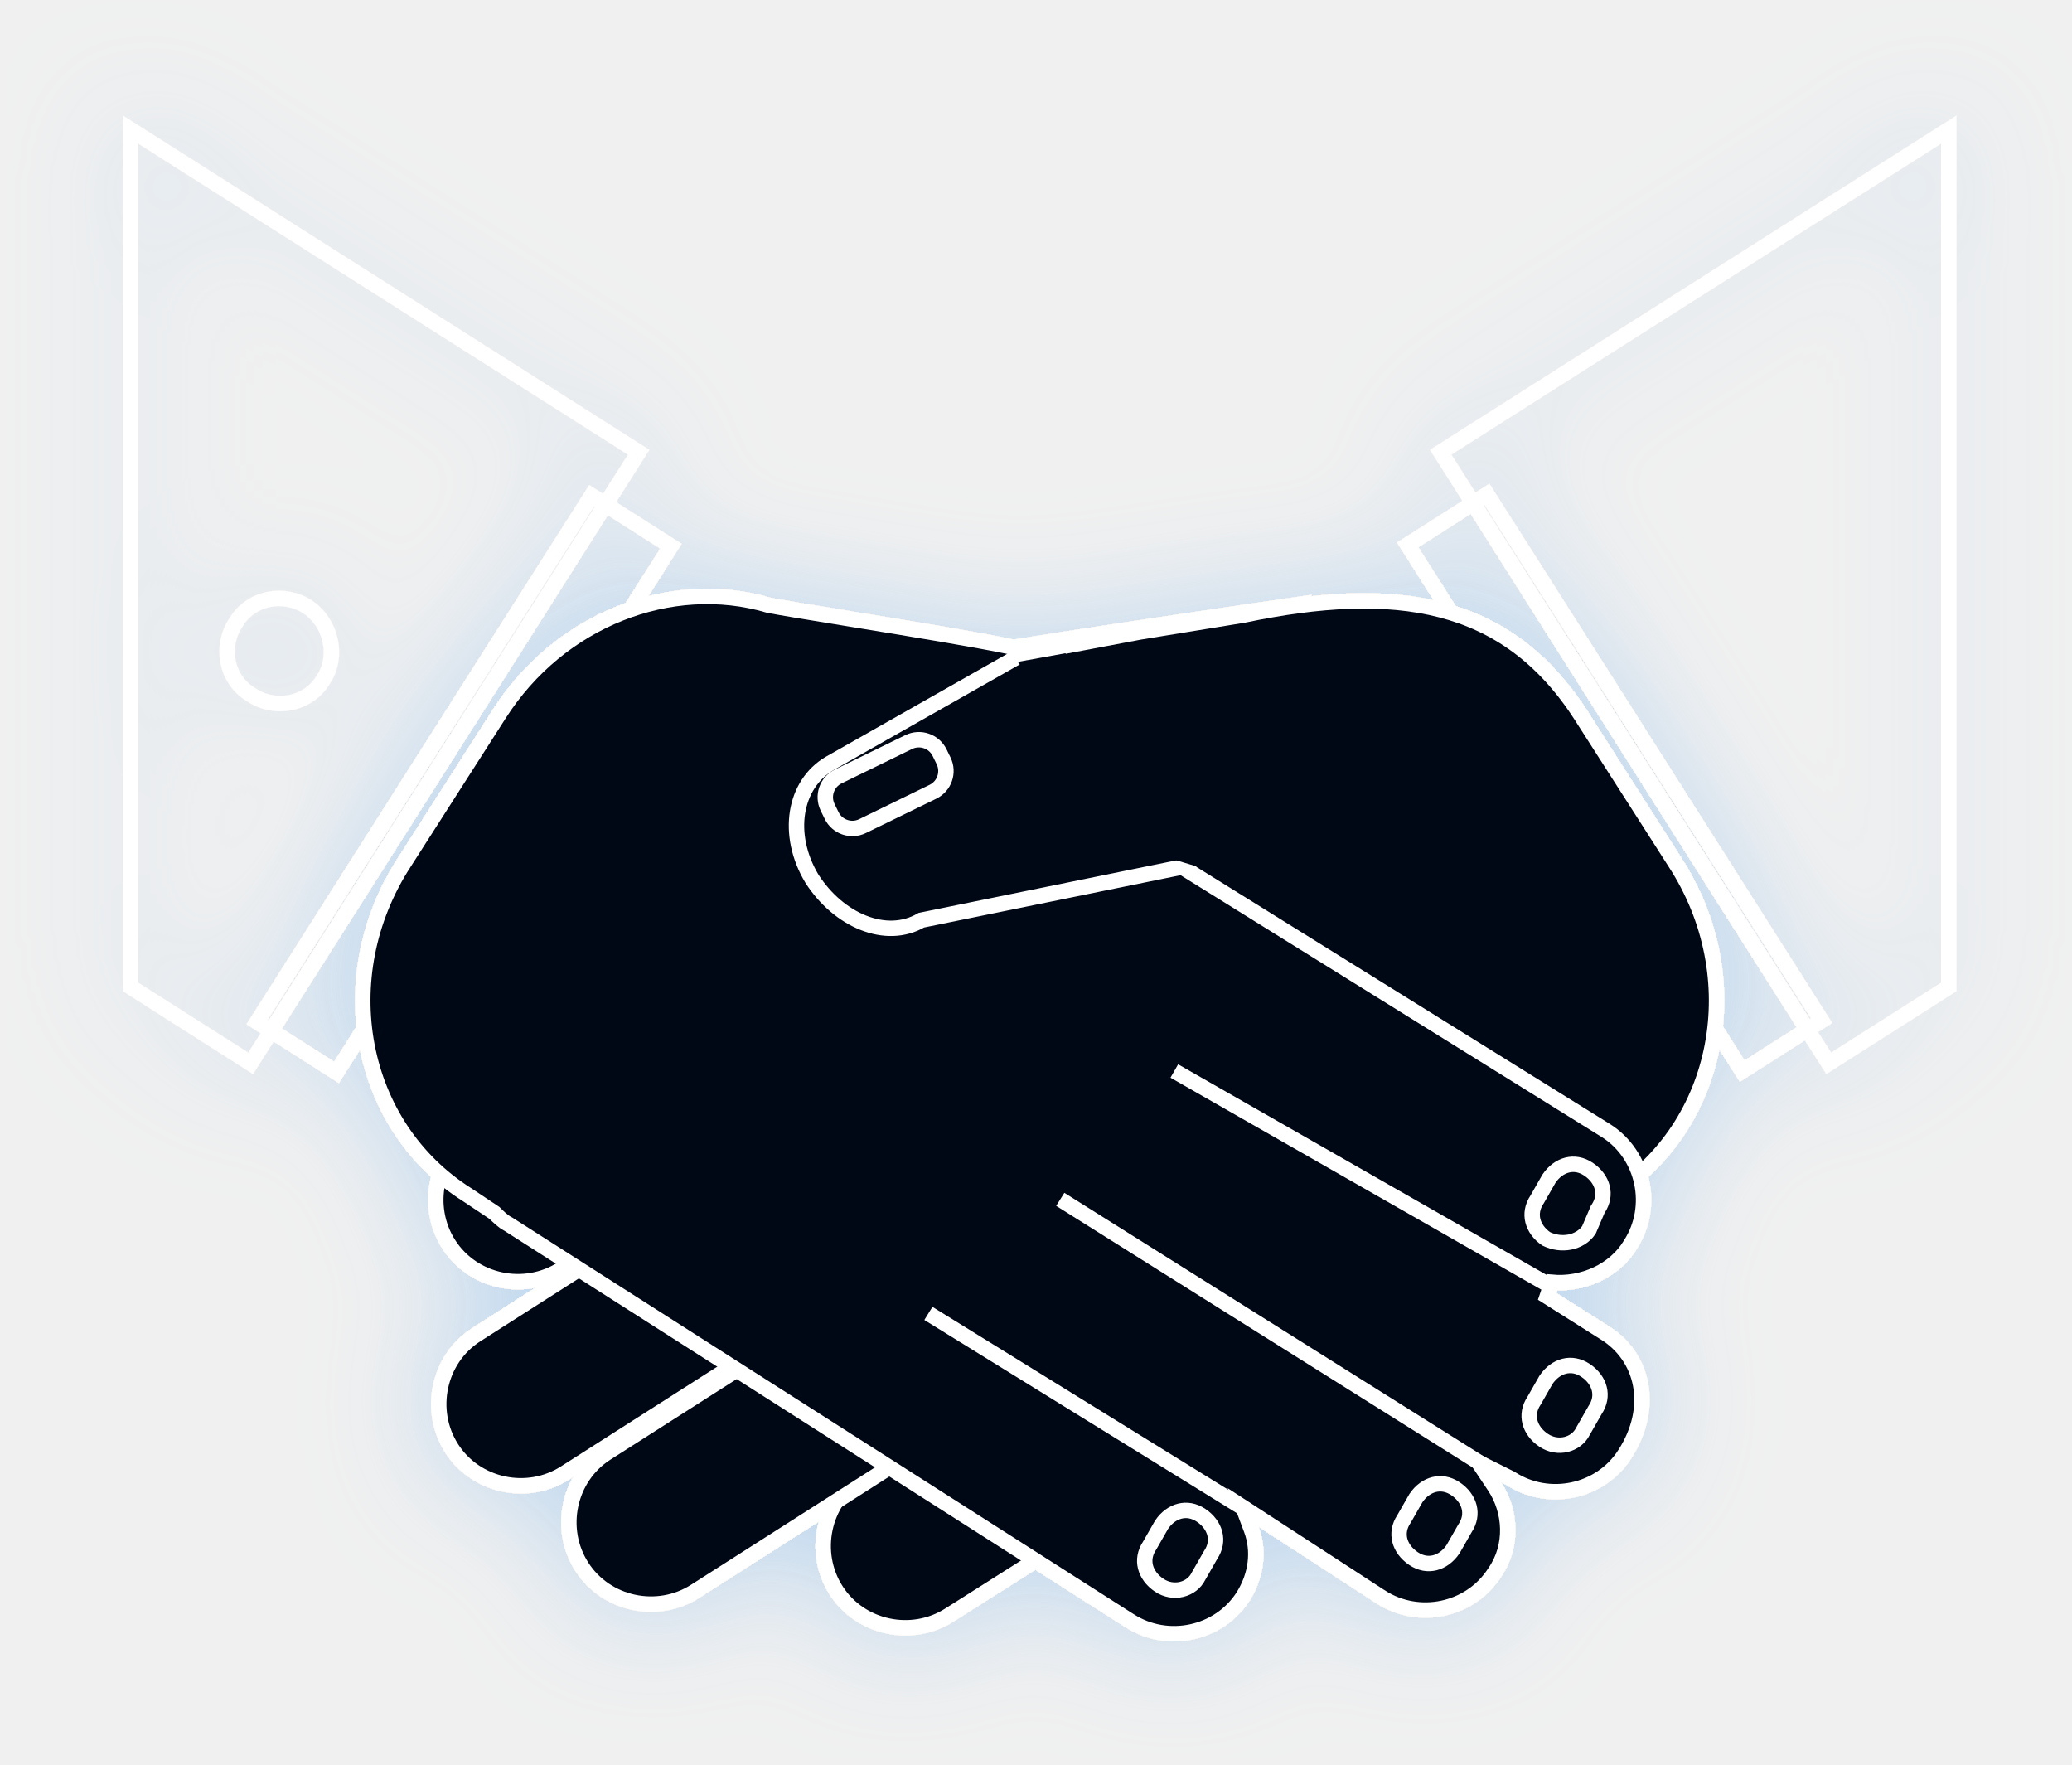
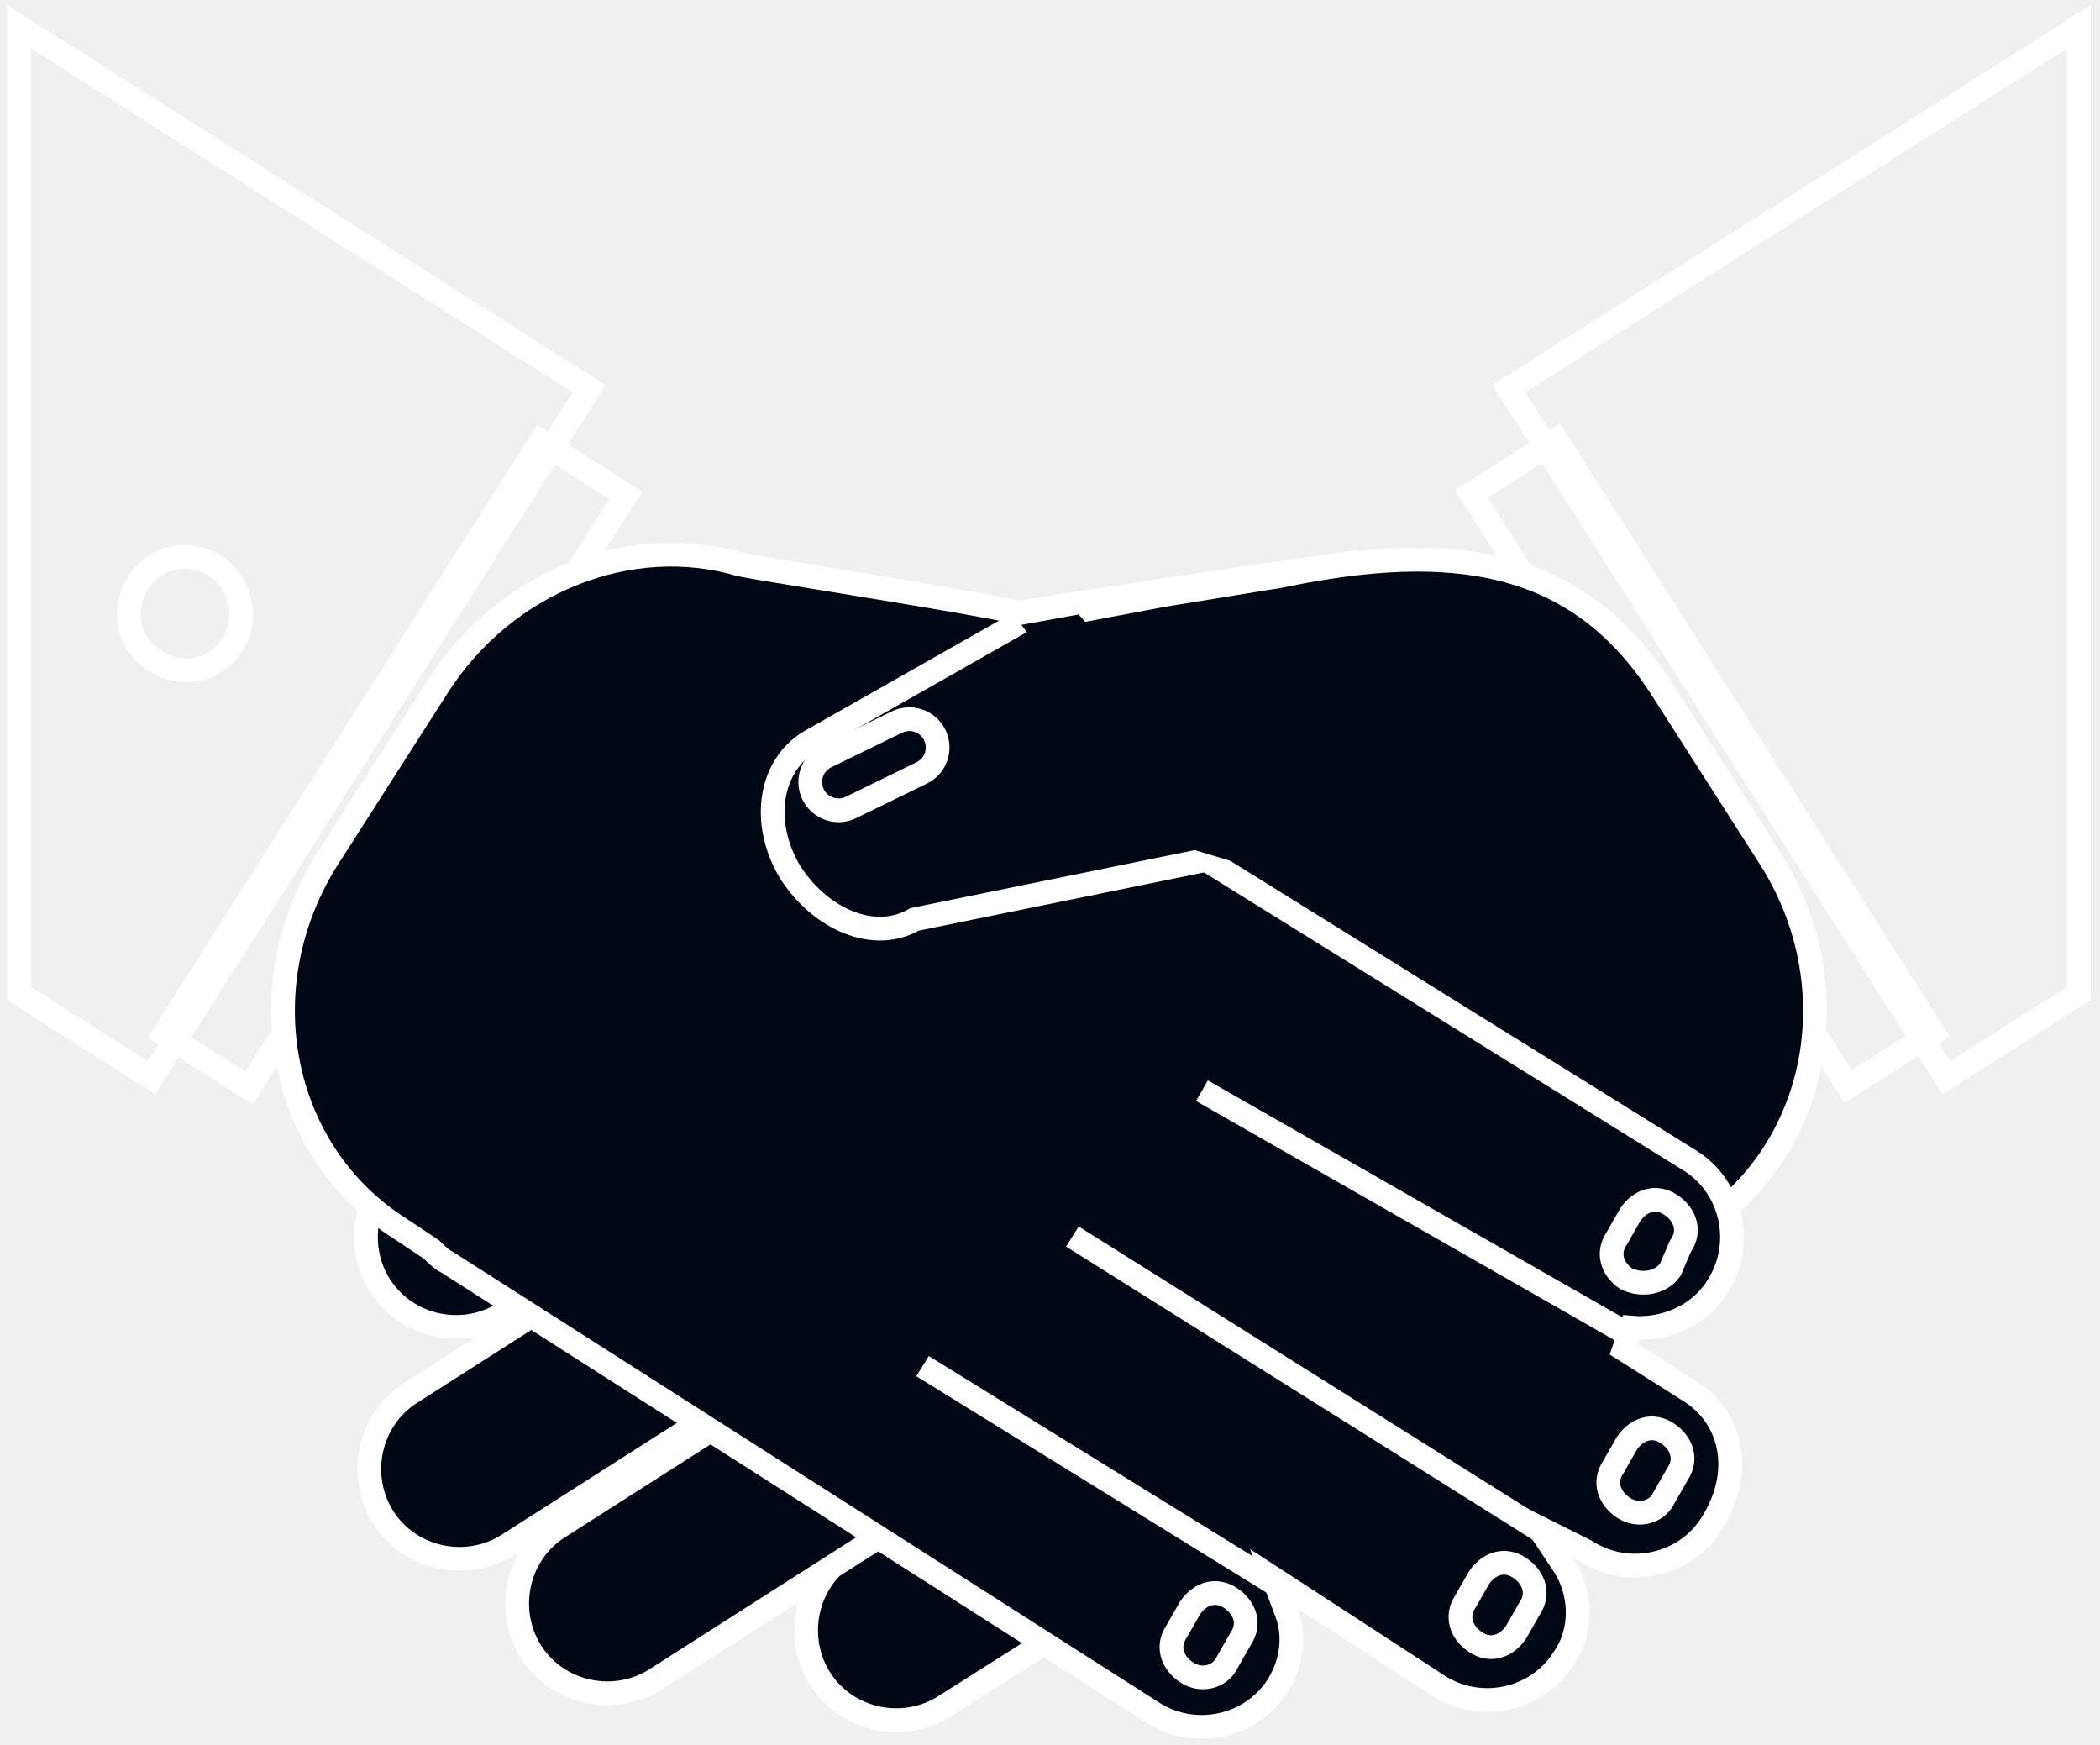
- <svg xmlns="http://www.w3.org/2000/svg" width="269" height="229" viewBox="0 0 269 229" fill="none">
-   <g filter="url(#filter0_d_634_685)">
-     <path d="M168.072 78.531L151.144 101.454C151.112 101.48 151.072 101.511 151.025 101.548C150.88 101.663 150.663 101.831 150.382 102.046C149.819 102.474 149 103.085 147.976 103.809C145.926 105.259 143.066 107.157 139.819 108.958C136.568 110.762 132.955 112.453 129.397 113.505C125.827 114.56 122.4 114.945 119.475 114.237C116.859 113.582 115.445 111.74 114.841 109.111C114.224 106.424 114.49 103.007 115.268 99.541C116.042 96.095 117.299 92.701 118.568 90.11C119.203 88.813 119.83 87.74 120.387 86.971C120.666 86.586 120.914 86.295 121.122 86.094C121.226 85.995 121.311 85.926 121.377 85.881C121.426 85.847 121.456 85.832 121.467 85.827C121.898 85.702 122.953 85.487 124.546 85.2C126.144 84.913 128.222 84.565 130.613 84.178C135.395 83.405 141.414 82.482 147.316 81.594C153.217 80.707 158.999 79.855 163.305 79.225C165.229 78.944 166.858 78.707 168.072 78.531Z" stroke="white" stroke-width="2" />
-     <path d="M16.957 16.92V16.819L82.918 58.693L32.543 138.015L16.957 128.097V16.92Z" stroke="white" stroke-width="2" />
-     <path d="M237.414 138.015L187.039 58.693L253 16.819V16.92V128.097L237.414 138.015Z" stroke="white" stroke-width="2" />
-     <path d="M182.752 70.72L193.053 64.17L236.483 132.471L226.182 139.021L182.752 70.72Z" stroke="white" stroke-width="2" />
-     <path d="M217.451 111.907L217.455 111.913C227.162 126.847 223.388 146.17 209.313 155.06L165.544 182.703C151.468 191.593 132.483 186.82 122.765 171.872C122.764 171.871 122.764 171.87 122.763 171.869L110.481 152.678L110.477 152.672C100.77 137.738 104.544 118.416 118.619 109.526L118.799 109.412L118.918 109.235L135.472 84.385L148.002 82.022L161.408 79.841L161.43 79.837L161.452 79.832C171.335 77.764 179.855 77.285 187.094 79.16C194.291 81.023 200.303 85.231 205.167 92.713C205.168 92.714 205.168 92.715 205.169 92.716L217.451 111.907Z" fill="#000816" stroke="white" stroke-width="2" />
-     <path d="M192.336 140.625L192.341 140.621C193.545 139.848 194.34 139.773 194.906 139.928C195.512 140.094 196.121 140.593 196.791 141.524C197.457 142.449 198.082 143.651 198.785 145.027L198.876 145.206C199.541 146.508 200.268 147.931 201.124 149.263C202.025 150.664 202.985 151.827 203.802 152.807L203.864 152.881C204.677 153.855 205.289 154.589 205.656 155.248C206.011 155.886 206.038 156.28 205.9 156.635C205.731 157.071 205.225 157.687 203.933 158.518C203.932 158.519 203.931 158.519 203.93 158.52L123.308 209.58L123.303 209.584C118.385 212.745 111.712 211.333 108.559 206.429C105.399 201.512 106.809 194.84 111.711 191.687C111.712 191.686 111.713 191.686 111.714 191.685L192.336 140.625Z" fill="#000816" stroke="white" stroke-width="2" />
-     <path d="M142.426 121.81L142.429 121.808C147.346 118.647 154.02 120.059 157.173 124.963C160.333 129.88 158.922 136.553 154.019 139.706C154.019 139.706 154.018 139.706 154.018 139.706L73.393 191.152L73.391 191.154C68.473 194.315 61.8 192.903 58.647 187.999C55.486 183.083 56.898 176.409 61.801 173.256C61.801 173.256 61.802 173.256 61.802 173.256L142.426 121.81Z" fill="#000816" stroke="white" stroke-width="2" />
-     <path d="M159.32 137.168L159.323 137.166C164.24 134.005 170.913 135.417 174.066 140.321C177.227 145.237 175.815 151.911 170.912 155.064C170.912 155.064 170.911 155.064 170.911 155.064L90.287 206.51L90.284 206.512C85.367 209.673 78.693 208.261 75.54 203.357C72.379 198.44 73.791 191.767 78.694 188.614C78.695 188.614 78.695 188.614 78.695 188.614L159.32 137.168Z" fill="#000816" stroke="white" stroke-width="2" />
-     <path d="M150.527 114.566L150.525 114.568L73.007 164.662C73.007 164.662 73.007 164.662 73.006 164.663C68.089 167.822 61.416 166.41 58.264 161.507C55.104 156.592 56.513 149.922 61.412 146.768L135.399 100.988L135.406 100.984L135.414 100.979C136.664 100.175 137.72 99.801 138.628 99.715C139.522 99.631 140.337 99.82 141.131 100.25C142.785 101.147 144.33 103.074 146.062 105.768C146.986 107.206 148.077 108.361 149.074 109.32C149.453 109.685 149.803 110.009 150.124 110.306C150.687 110.827 151.162 111.266 151.549 111.702C152.16 112.389 152.226 112.727 152.188 112.929C152.139 113.188 151.84 113.722 150.527 114.566Z" fill="#000816" stroke="white" stroke-width="2" />
-     <path d="M43.688 139.187L33.387 132.639L76.807 64.341L87.107 70.89L43.688 139.187Z" stroke="white" stroke-width="2" />
-     <path d="M42 88.161L41.987 88.181L41.975 88.201C39.993 91.505 35.663 92.206 32.637 90.188L32.617 90.174L32.596 90.162C29.293 88.18 28.592 83.851 30.61 80.824L30.623 80.804L30.636 80.784C32.618 77.481 36.947 76.78 39.974 78.798C42.999 80.815 43.978 85.194 42 88.161Z" stroke="white" stroke-width="2" />
-     <path d="M208.16 172.877L208.17 172.883L208.18 172.889C213.385 176.013 214.887 182.644 210.926 188.766L210.924 188.768C207.772 193.672 201.098 195.084 196.181 191.923L196.136 191.894L196.087 191.87L195.319 191.486L191.951 189.802L194.04 192.935C196.146 196.094 196.474 200.635 194.053 204.093L194.042 204.109L194.031 204.126C190.879 209.029 184.207 210.442 179.29 207.282C179.289 207.282 179.288 207.281 179.288 207.281L163.934 197.301L161.386 195.645L162.453 198.491C163.486 201.246 163.158 204.375 161.393 207.203C158.239 212.103 151.568 213.512 146.653 210.352L146.65 210.351L66.023 158.903L65.978 158.875L65.932 158.851C65.335 158.553 64.681 157.912 64.272 157.503L64.202 157.433L64.12 157.378L60.664 155.074L60.654 155.067L60.644 155.061C46.568 146.171 42.794 126.849 52.501 111.914L52.505 111.908L64.791 92.712L64.793 92.709C72.634 80.386 87.162 74.838 99.757 78.542L99.8 78.555L99.843 78.563C101.124 78.82 104.842 79.426 109.356 80.162C111.681 80.542 114.218 80.956 116.742 81.374C120.466 81.991 124.172 82.619 127.161 83.165C130.133 83.707 132.305 84.152 133.123 84.415C133.349 84.522 133.886 84.871 134.722 85.508C135.563 86.15 136.628 87.022 137.826 88.069C140.224 90.161 143.132 92.928 145.834 95.905C148.544 98.89 151.011 102.047 152.561 104.921C154.151 107.869 154.601 110.196 153.866 111.738L153.482 112.546L154.241 113.018L208.537 146.765C208.539 146.766 208.541 146.768 208.544 146.769C213.443 149.924 214.852 156.594 211.692 161.509L211.684 161.522L211.676 161.535C209.598 164.998 205.389 166.783 201.49 166.429L200.865 168.27L208.16 172.877Z" fill="#000816" stroke="white" stroke-width="2" />
-     <path d="M161.71 195.919L120.529 170.47" stroke="white" stroke-width="2" />
-     <path d="M193.637 190.829L137.649 155.663" stroke="white" stroke-width="2" />
-     <path d="M201.04 166.768L152.456 139.006" stroke="white" stroke-width="2" />
-     <path d="M199.544 155.693L199.563 155.664L199.58 155.634L201.098 152.978C201.744 152.022 202.593 151.431 203.466 151.213C204.335 150.995 205.295 151.13 206.22 151.747C207.192 152.394 207.792 153.252 208.012 154.133C208.23 155.002 208.095 155.961 207.479 156.887L207.428 156.963L207.391 157.048L206.278 159.646C205.082 161.353 202.682 161.734 200.751 160.798C199.81 160.154 199.227 159.312 199.01 158.447C198.793 157.577 198.927 156.618 199.544 155.693Z" stroke="white" stroke-width="2" />
-     <path d="M199.159 181.801L199.178 181.772L199.196 181.742L200.713 179.086C201.359 178.13 202.209 177.539 203.081 177.321C203.95 177.104 204.91 177.238 205.835 177.855C206.807 178.503 207.407 179.36 207.628 180.241C207.845 181.11 207.711 182.07 207.094 182.995L207.075 183.024L207.058 183.054L205.522 185.741L205.508 185.765L205.496 185.79C204.634 187.513 202.262 188.17 200.418 186.941C199.446 186.293 198.846 185.436 198.626 184.555C198.408 183.686 198.542 182.726 199.159 181.801Z" stroke="white" stroke-width="2" />
-     <path d="M149.247 200.612L149.266 200.584L149.283 200.554L150.801 197.897C151.446 196.942 152.296 196.351 153.169 196.133C154.038 195.915 154.997 196.049 155.923 196.666C156.894 197.314 157.495 198.172 157.715 199.052C157.932 199.922 157.798 200.881 157.181 201.807L157.162 201.835L157.145 201.865L155.609 204.553L155.595 204.577L155.583 204.602C154.722 206.325 152.349 206.982 150.505 205.753C149.533 205.105 148.933 204.248 148.713 203.367C148.496 202.497 148.63 201.538 149.247 200.612Z" stroke="white" stroke-width="2" />
-     <path d="M182.266 197.159L182.285 197.13L182.302 197.1L183.82 194.444C184.466 193.488 185.315 192.897 186.188 192.679C187.057 192.461 188.016 192.596 188.942 193.213C189.913 193.86 190.514 194.718 190.734 195.599C190.951 196.468 190.817 197.427 190.2 198.353L190.181 198.381L190.164 198.411L188.646 201.068C188 202.023 187.151 202.614 186.278 202.833C185.409 203.05 184.45 202.916 183.524 202.299C182.553 201.651 181.952 200.794 181.732 199.913C181.515 199.044 181.649 198.084 182.266 197.159Z" stroke="white" stroke-width="2" />
-     <path d="M155.232 112.169L119.62 119.433C115.013 122.12 108.87 119.433 105.414 114.057C101.959 108.298 103.111 101.771 107.718 99.084L134.41 83.943" stroke="white" stroke-width="2" />
-     <path d="M138.112 85.332L133.022 86.257L151.53 110.78L156.157 112.169L158.008 107.541L138.112 85.332Z" fill="#000816" stroke="#000816" />
-     <rect x="106.134" y="102.089" width="16.176" height="7.175" rx="3" transform="rotate(-26 106.134 102.089)" stroke="white" stroke-width="2" />
-   </g>
-   <defs>
-     <filter id="filter0_d_634_685" x="0.957" y="0" width="268.042" height="228.039" filterUnits="userSpaceOnUse" color-interpolation-filters="sRGB">
-       <feFlood flood-opacity="0" result="BackgroundImageFix" />
-       <feColorMatrix in="SourceAlpha" type="matrix" values="0 0 0 0 0 0 0 0 0 0 0 0 0 0 0 0 0 0 127 0" result="hardAlpha" />
-       <feOffset />
-       <feGaussianBlur stdDeviation="7.5" />
-       <feComposite in2="hardAlpha" operator="out" />
-       <feColorMatrix type="matrix" values="0 0 0 0 0.663 0 0 0 0 0.804 0 0 0 0 0.937 0 0 0 0.7 0" />
-       <feBlend mode="normal" in2="BackgroundImageFix" result="effect1_dropShadow_634_685" />
-       <feBlend mode="normal" in="SourceGraphic" in2="effect1_dropShadow_634_685" result="shape" />
-     </filter>
-   </defs>
+ <svg xmlns="http://www.w3.org/2000/svg" width="177" height="147" viewBox="0 0 177 147" fill="none">
+   <path d="M112.242 47.656L100.149 64.031C100.131 64.045 100.112 64.061 100.09 64.078C99.983 64.162 99.824 64.285 99.618 64.443C99.205 64.757 98.603 65.206 97.851 65.738C96.344 66.803 94.243 68.198 91.858 69.521C89.47 70.846 86.823 72.084 84.223 72.853C81.612 73.624 79.136 73.896 77.041 73.389C75.232 72.936 74.246 71.673 73.816 69.804C73.374 67.878 73.562 65.401 74.132 62.862C74.698 60.34 75.618 57.856 76.545 55.962C77.01 55.014 77.465 54.237 77.864 53.685C78.064 53.409 78.237 53.208 78.376 53.074C78.475 52.979 78.531 52.943 78.547 52.933C78.863 52.844 79.616 52.69 80.766 52.484C81.942 52.272 83.474 52.016 85.237 51.73C88.763 51.161 93.201 50.48 97.555 49.825C101.907 49.17 106.171 48.542 109.348 48.078C110.46 47.915 111.439 47.772 112.242 47.656Z" stroke="white" stroke-width="2" />
+   <path d="M1.62 2.262L49.651 32.754L12.774 90.822L1.62 83.724V2.262Z" stroke="white" stroke-width="2" />
+   <path d="M164.056 90.822L127.179 32.754L175.21 2.262V83.724L164.056 90.822Z" stroke="white" stroke-width="2" />
+   <path d="M124.017 41.625L131.173 37.075L162.927 87.014L155.771 91.564L124.017 41.625Z" stroke="white" stroke-width="2" />
+   <path d="M149.029 72.067L149.033 72.073C156.121 82.978 153.354 97.063 143.107 103.535L110.821 123.926C100.573 130.398 86.726 126.935 79.626 116.016C79.626 116.015 79.625 116.014 79.624 116.013L70.566 101.859L70.562 101.853C63.473 90.948 66.24 76.863 76.488 70.391L76.668 70.277L76.786 70.1L88.936 51.862L98.067 50.139L107.952 48.531L107.975 48.527L107.997 48.523C115.27 47 121.508 46.656 126.792 48.024C132.033 49.38 136.414 52.443 139.969 57.91C139.969 57.911 139.97 57.912 139.97 57.912L149.029 72.067Z" fill="#000816" stroke="white" stroke-width="2" />
+   <path d="M130.864 93.331L130.87 93.327C131.721 92.78 132.23 92.76 132.55 92.848C132.911 92.947 133.316 93.256 133.798 93.926C134.275 94.589 134.727 95.456 135.247 96.475C135.27 96.52 135.293 96.566 135.317 96.611C135.805 97.569 136.347 98.629 136.986 99.623C137.66 100.671 138.377 101.54 138.981 102.263L139.01 102.298C139.624 103.034 140.061 103.559 140.32 104.023C140.562 104.458 140.548 104.663 140.485 104.824C140.391 105.065 140.077 105.482 139.137 106.087C139.136 106.087 139.135 106.088 139.134 106.088L79.666 143.751L79.66 143.755C76.153 146.01 71.394 145.001 69.147 141.507C66.894 138.001 67.902 133.242 71.393 130.995C71.394 130.995 71.395 130.994 71.396 130.994L130.864 93.331Z" fill="#000816" stroke="white" stroke-width="2" />
+   <path d="M94.05 79.451L94.053 79.45C97.559 77.195 102.319 78.204 104.565 81.698C106.82 85.204 105.811 89.964 102.318 92.21C102.318 92.21 102.317 92.211 102.317 92.211L42.846 130.159L42.843 130.161C39.336 132.415 34.576 131.406 32.33 127.912C30.076 124.406 31.084 119.647 34.578 117.4C34.578 117.4 34.578 117.4 34.579 117.4L94.05 79.451Z" fill="#000816" stroke="white" stroke-width="2" />
+   <path d="M106.512 90.78L106.514 90.778C110.021 88.524 114.781 89.533 117.027 93.026C119.282 96.533 118.273 101.292 114.78 103.539C114.78 103.539 114.779 103.539 114.779 103.539L55.308 141.488L55.305 141.489C51.798 143.744 47.038 142.735 44.792 139.241C42.538 135.734 43.546 130.975 47.039 128.729C47.04 128.729 47.04 128.728 47.041 128.728L106.512 90.78Z" fill="#000816" stroke="white" stroke-width="2" />
+   <path d="M99.742 73.666L99.74 73.668L42.561 110.619C42.56 110.619 42.56 110.619 42.56 110.619C39.053 112.873 34.294 111.864 32.048 108.37C29.795 104.866 30.801 100.11 34.289 97.862L88.863 64.095L88.871 64.09L88.878 64.085C89.776 63.508 90.515 63.252 91.132 63.194C91.735 63.137 92.284 63.262 92.828 63.558C93.983 64.184 95.091 65.55 96.37 67.539C97.068 68.625 97.889 69.492 98.63 70.206C98.921 70.486 99.184 70.73 99.422 70.95C99.829 71.326 100.164 71.636 100.442 71.948C100.885 72.446 100.855 72.611 100.851 72.631C100.837 72.707 100.702 73.049 99.742 73.666Z" fill="#000816" stroke="white" stroke-width="2" />
+   <path d="M20.994 91.686L13.839 87.138L45.586 37.201L52.741 41.75L20.994 91.686Z" stroke="white" stroke-width="2" />
+   <path d="M19.612 54.264L19.599 54.284L19.587 54.304C18.209 56.6 15.189 57.1 13.069 55.686L13.049 55.673L13.029 55.661C10.733 54.283 10.234 51.263 11.647 49.143L11.661 49.123L11.673 49.103C13.05 46.807 16.07 46.308 18.19 47.721C20.309 49.134 20.986 52.204 19.612 54.264Z" stroke="white" stroke-width="2" />
+   <path d="M142.256 117.121L142.266 117.128L142.276 117.133C145.97 119.35 147.07 124.067 144.216 128.477L144.215 128.48C141.969 131.974 137.209 132.983 133.702 130.728L133.657 130.699L133.608 130.675L133.042 130.392L129.674 128.708L131.763 131.841C133.264 134.093 133.491 137.324 131.776 139.775L131.764 139.791L131.754 139.808C129.508 143.301 124.749 144.311 121.243 142.058C121.242 142.057 121.241 142.057 121.241 142.056L109.917 134.696L107.368 133.039L108.435 135.885C109.166 137.834 108.939 140.057 107.677 142.079C105.43 145.569 100.673 146.575 97.168 144.322L97.165 144.32L37.691 106.37L37.647 106.342L37.6 106.319C37.205 106.121 36.752 105.682 36.444 105.373L36.374 105.303L36.292 105.248L33.743 103.549L33.733 103.542L33.722 103.536C23.475 97.064 20.708 82.979 27.796 72.074L27.796 72.074L27.8 72.068L36.863 57.907L36.864 57.905C42.591 48.907 53.19 44.869 62.36 47.566L62.403 47.578L62.446 47.587C63.396 47.777 66.148 48.226 69.483 48.77C71.197 49.05 73.064 49.355 74.92 49.662C77.666 50.117 80.399 50.58 82.601 50.982C84.782 51.38 86.355 51.703 86.949 51.89C87.092 51.962 87.462 52.2 88.066 52.661C88.681 53.13 89.462 53.77 90.343 54.539C92.105 56.077 94.242 58.111 96.228 60.298C98.221 62.493 100.025 64.804 101.153 66.897C102.322 69.064 102.593 70.675 102.11 71.688L101.726 72.496L102.485 72.968L142.533 97.859C142.535 97.86 142.537 97.862 142.539 97.863C146.028 100.11 147.034 104.867 144.781 108.372L144.773 108.385L144.765 108.398C143.291 110.854 140.291 112.135 137.5 111.882L136.875 113.723L142.256 117.121Z" fill="#000816" stroke="white" stroke-width="2" />
+   <path d="M108.134 133.896L77.757 115.124" stroke="white" stroke-width="2" />
+   <path d="M131.684 130.141L90.386 104.202" stroke="white" stroke-width="2" />
+   <path d="M137.144 112.393L101.307 91.914" stroke="white" stroke-width="2" />
+   <path d="M136.259 104.369L136.278 104.34L136.296 104.31L137.41 102.36C137.854 101.706 138.427 101.316 138.998 101.174C139.565 101.032 140.197 101.116 140.82 101.531C141.489 101.977 141.888 102.558 142.033 103.136C142.175 103.703 142.091 104.336 141.675 104.959L141.625 105.035L141.588 105.12L140.778 107.01C139.984 108.118 138.388 108.395 137.063 107.762C136.425 107.32 136.043 106.755 135.902 106.191C135.76 105.624 135.844 104.992 136.259 104.369Z" stroke="white" stroke-width="2" />
+   <path d="M135.976 123.628L135.995 123.599L136.012 123.569L137.127 121.618C137.571 120.965 138.143 120.575 138.714 120.432C139.281 120.29 139.914 120.374 140.537 120.79C141.206 121.236 141.605 121.816 141.75 122.395C141.892 122.962 141.808 123.594 141.392 124.217L141.373 124.246L141.356 124.276L140.223 126.258L140.209 126.283L140.197 126.307C139.638 127.426 138.071 127.882 136.832 127.055C136.162 126.609 135.763 126.029 135.619 125.45C135.477 124.883 135.561 124.251 135.976 123.628Z" stroke="white" stroke-width="2" />
+   <path d="M99.159 137.504L99.178 137.475L99.195 137.445L100.31 135.494C100.754 134.841 101.326 134.451 101.897 134.308C102.464 134.167 103.096 134.25 103.719 134.666C104.389 135.112 104.788 135.692 104.932 136.271C105.074 136.838 104.99 137.47 104.575 138.094L104.556 138.122L104.539 138.152L103.406 140.135L103.392 140.159L103.38 140.184C102.82 141.302 101.254 141.758 100.014 140.932C99.345 140.485 98.946 139.905 98.801 139.326C98.659 138.759 98.743 138.127 99.159 137.504Z" stroke="white" stroke-width="2" />
+   <path d="M123.514 134.956L123.533 134.927L123.55 134.897L124.665 132.947C125.109 132.293 125.681 131.903 126.252 131.76C126.819 131.619 127.452 131.702 128.075 132.118C128.744 132.564 129.143 133.145 129.288 133.723C129.43 134.29 129.346 134.923 128.93 135.546L128.911 135.574L128.894 135.604L127.779 137.555C127.336 138.208 126.763 138.599 126.192 138.741C125.625 138.883 124.993 138.799 124.37 138.384C123.7 137.937 123.301 137.357 123.157 136.778C123.015 136.211 123.099 135.579 123.514 134.956Z" stroke="white" stroke-width="2" />
+   <path d="M103.354 72.118L77.086 77.477C73.687 79.459 69.156 77.477 66.607 73.512C64.058 69.264 64.908 64.449 68.306 62.467L87.995 51.298" stroke="white" stroke-width="2" />
+   <path d="M90.726 52.322L86.972 53.005L100.624 71.094L104.037 72.118L105.403 68.705L90.726 52.322Z" fill="#000816" stroke="#000816" />
+   <rect x="67.489" y="64.804" width="11.408" height="4.768" rx="2.384" transform="rotate(-26 67.4885 64.8038)" stroke="white" stroke-width="2" />
</svg>
